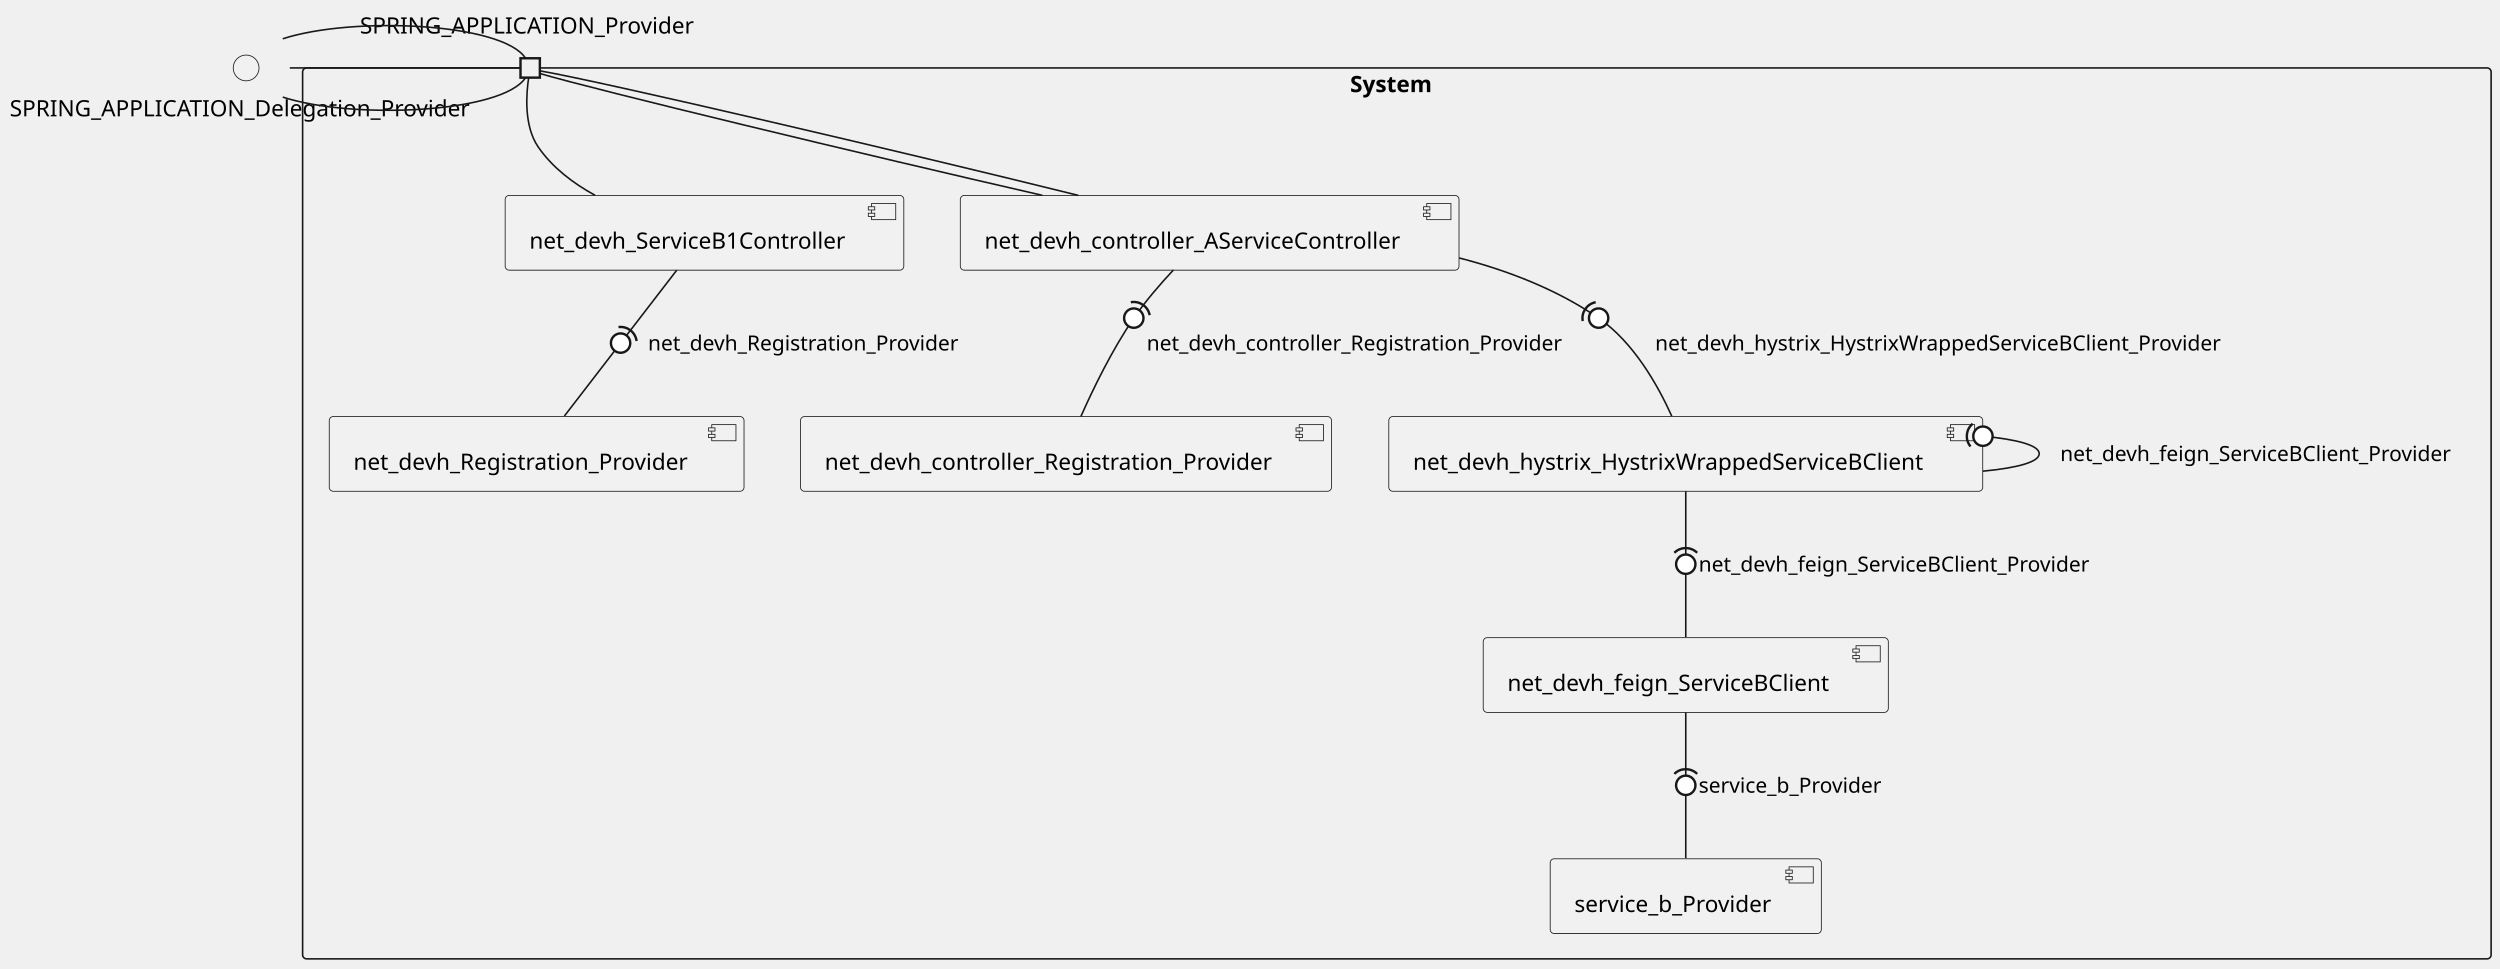
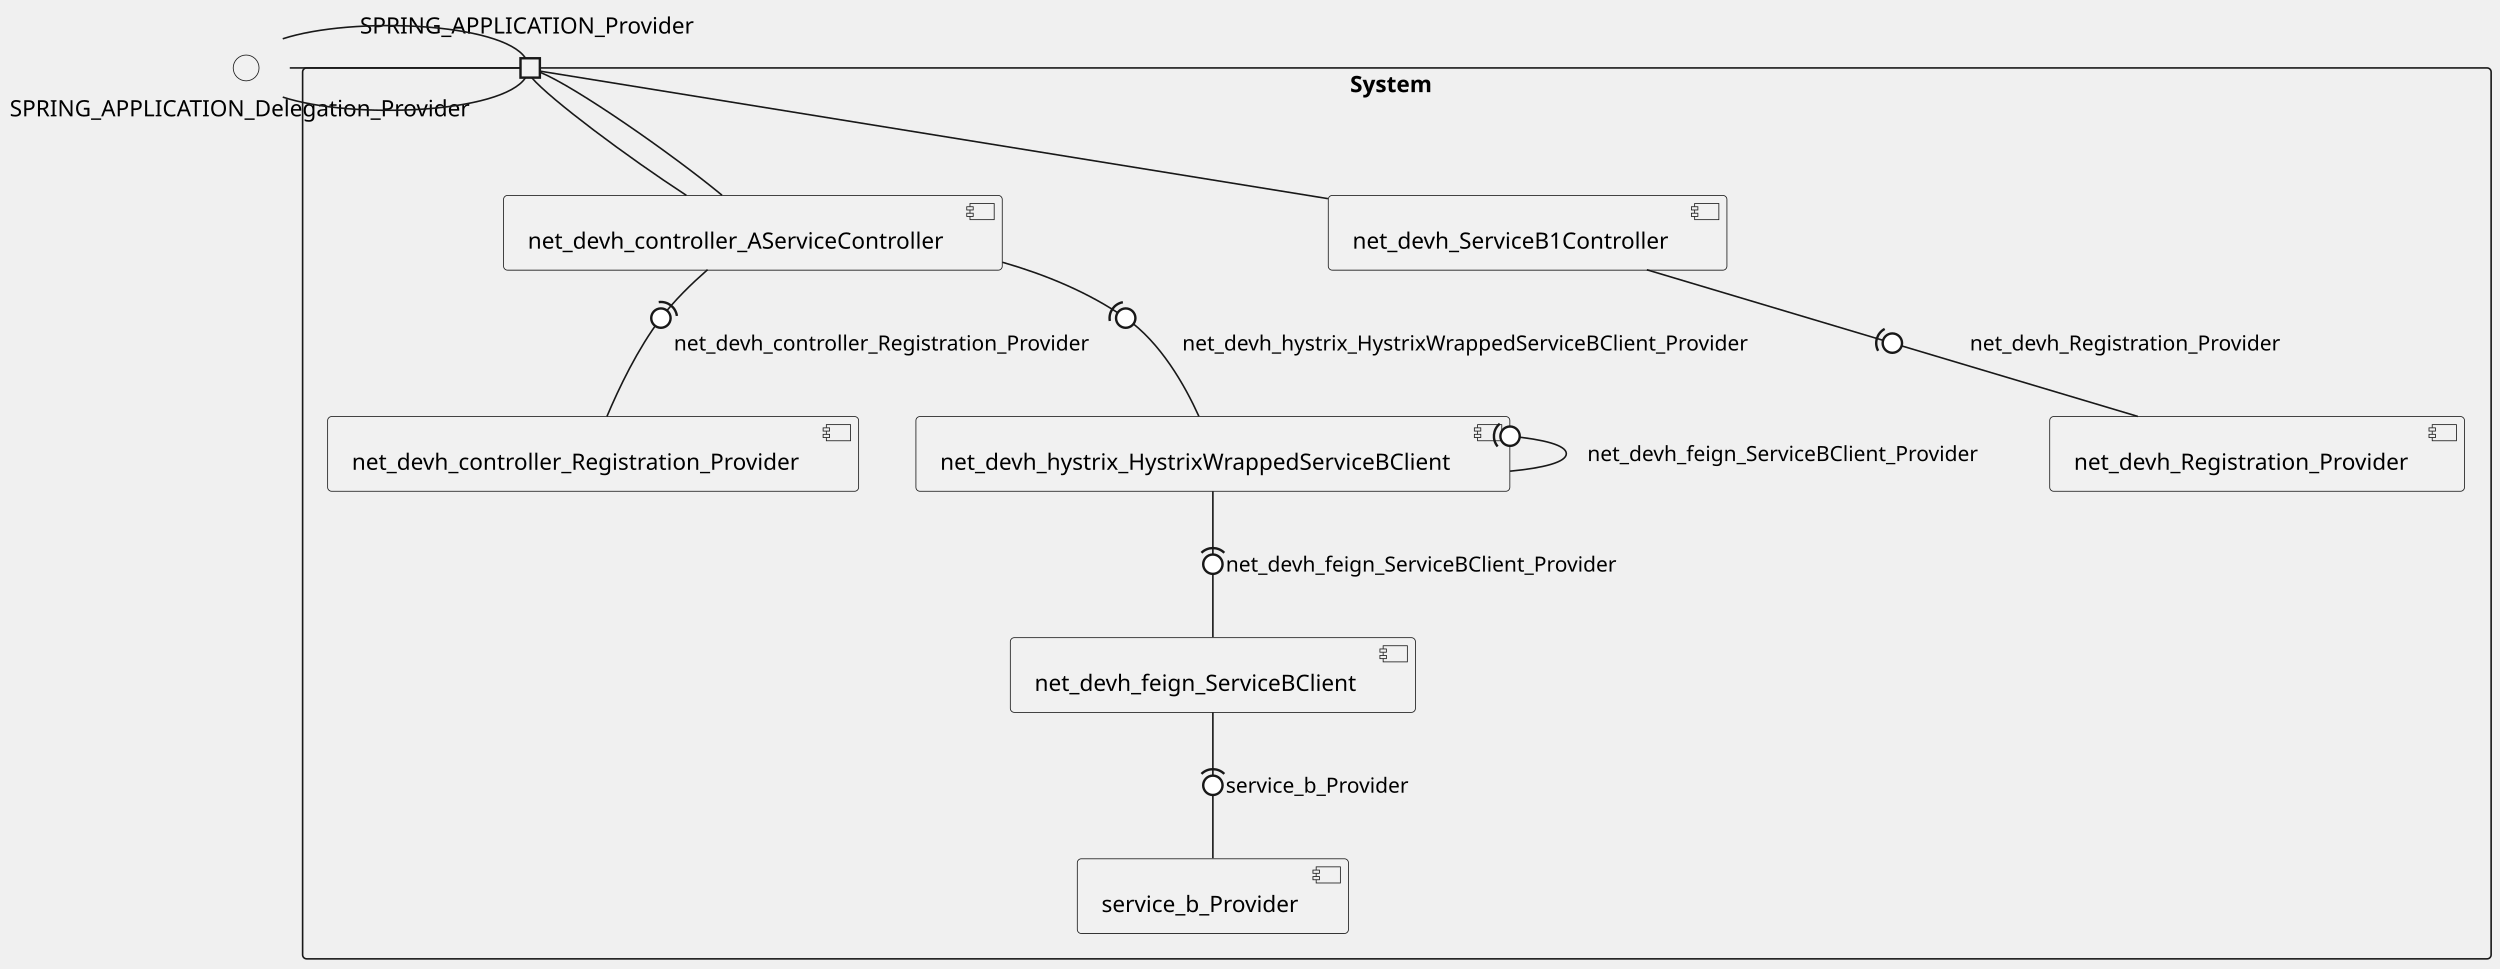
<svg xmlns="http://www.w3.org/2000/svg" xmlns:xlink="http://www.w3.org/1999/xlink" contentStyleType="text/css" height="600px" preserveAspectRatio="none" style="width:1549px;height:600px;background:#FFFFFF;" version="1.1" viewBox="0 0 1549 600" width="1549px" zoomAndPan="magnify">
  <defs />
  <g>
    <g id="cluster_System">
      <rect fill="none" height="552" rx="2.5" ry="2.5" style="stroke:#181818;stroke-width:1.0;" width="1356" x="187.5" y="42.099" />
      <text fill="#000000" font-family="sans-serif" font-size="14" font-weight="bold" lengthAdjust="spacing" textLength="58" x="836.5" y="57.094">System</text>
    </g>
    <g id="elem_net_devh_Registration_Provider">
-       <a href="yidongnan-spring-cloud-netflix-example.repository#_nSMZlNK5Ee6bRtTph4eZ7Q" target="_top" title="yidongnan-spring-cloud-netflix-example.repository#_nSMZlNK5Ee6bRtTph4eZ7Q" xlink:actuate="onRequest" xlink:href="yidongnan-spring-cloud-netflix-example.repository#_nSMZlNK5Ee6bRtTph4eZ7Q" xlink:show="new" xlink:title="yidongnan-spring-cloud-netflix-example.repository#_nSMZlNK5Ee6bRtTph4eZ7Q" xlink:type="simple">
-         <rect fill="#F1F1F1" height="46.297" rx="2.5" ry="2.5" style="stroke:#181818;stroke-width:0.5;" width="257" x="204" y="258.099" />
-         <rect fill="#F1F1F1" height="10" style="stroke:#181818;stroke-width:0.5;" width="15" x="441" y="263.099" />
-         <rect fill="#F1F1F1" height="2" style="stroke:#181818;stroke-width:0.5;" width="4" x="439" y="265.099" />
-         <rect fill="#F1F1F1" height="2" style="stroke:#181818;stroke-width:0.5;" width="4" x="439" y="269.099" />
-         <text fill="#000000" font-family="sans-serif" font-size="14" lengthAdjust="spacing" textLength="217" x="219" y="291.094">net_devh_Registration_Provider</text>
+       <a href="yidongnan-spring-cloud-netflix-example.repository#_Pc8z-NODEe6E46PLtUHnnQ" target="_top" title="yidongnan-spring-cloud-netflix-example.repository#_Pc8z-NODEe6E46PLtUHnnQ" xlink:actuate="onRequest" xlink:href="yidongnan-spring-cloud-netflix-example.repository#_Pc8z-NODEe6E46PLtUHnnQ" xlink:show="new" xlink:title="yidongnan-spring-cloud-netflix-example.repository#_Pc8z-NODEe6E46PLtUHnnQ" xlink:type="simple">
+         <rect fill="#F1F1F1" height="46.297" rx="2.5" ry="2.5" style="stroke:#181818;stroke-width:0.5;" width="257" x="1270" y="258.099" />
+         <rect fill="#F1F1F1" height="10" style="stroke:#181818;stroke-width:0.5;" width="15" x="1507" y="263.099" />
+         <rect fill="#F1F1F1" height="2" style="stroke:#181818;stroke-width:0.5;" width="4" x="1505" y="265.099" />
+         <rect fill="#F1F1F1" height="2" style="stroke:#181818;stroke-width:0.5;" width="4" x="1505" y="269.099" />
+         <text fill="#000000" font-family="sans-serif" font-size="14" lengthAdjust="spacing" textLength="217" x="1285" y="291.094">net_devh_Registration_Provider</text>
      </a>
    </g>
    <g id="elem_net_devh_ServiceB1Controller">
-       <a href="yidongnan-spring-cloud-netflix-example.repository#_nSMZlNK5Ee6bRtTph4eZ7Q" target="_top" title="yidongnan-spring-cloud-netflix-example.repository#_nSMZlNK5Ee6bRtTph4eZ7Q" xlink:actuate="onRequest" xlink:href="yidongnan-spring-cloud-netflix-example.repository#_nSMZlNK5Ee6bRtTph4eZ7Q" xlink:show="new" xlink:title="yidongnan-spring-cloud-netflix-example.repository#_nSMZlNK5Ee6bRtTph4eZ7Q" xlink:type="simple">
-         <rect fill="#F1F1F1" height="46.297" rx="2.5" ry="2.5" style="stroke:#181818;stroke-width:0.5;" width="247" x="313" y="121.099" />
-         <rect fill="#F1F1F1" height="10" style="stroke:#181818;stroke-width:0.5;" width="15" x="540" y="126.099" />
-         <rect fill="#F1F1F1" height="2" style="stroke:#181818;stroke-width:0.5;" width="4" x="538" y="128.099" />
-         <rect fill="#F1F1F1" height="2" style="stroke:#181818;stroke-width:0.5;" width="4" x="538" y="132.099" />
-         <text fill="#000000" font-family="sans-serif" font-size="14" lengthAdjust="spacing" textLength="207" x="328" y="154.094">net_devh_ServiceB1Controller</text>
+       <a href="yidongnan-spring-cloud-netflix-example.repository#_Pc8z-NODEe6E46PLtUHnnQ" target="_top" title="yidongnan-spring-cloud-netflix-example.repository#_Pc8z-NODEe6E46PLtUHnnQ" xlink:actuate="onRequest" xlink:href="yidongnan-spring-cloud-netflix-example.repository#_Pc8z-NODEe6E46PLtUHnnQ" xlink:show="new" xlink:title="yidongnan-spring-cloud-netflix-example.repository#_Pc8z-NODEe6E46PLtUHnnQ" xlink:type="simple">
+         <rect fill="#F1F1F1" height="46.297" rx="2.5" ry="2.5" style="stroke:#181818;stroke-width:0.5;" width="247" x="823" y="121.099" />
+         <rect fill="#F1F1F1" height="10" style="stroke:#181818;stroke-width:0.5;" width="15" x="1050" y="126.099" />
+         <rect fill="#F1F1F1" height="2" style="stroke:#181818;stroke-width:0.5;" width="4" x="1048" y="128.099" />
+         <rect fill="#F1F1F1" height="2" style="stroke:#181818;stroke-width:0.5;" width="4" x="1048" y="132.099" />
+         <text fill="#000000" font-family="sans-serif" font-size="14" lengthAdjust="spacing" textLength="207" x="838" y="154.094">net_devh_ServiceB1Controller</text>
      </a>
    </g>
    <g id="elem_net_devh_controller_AServiceController">
-       <a href="yidongnan-spring-cloud-netflix-example.repository#_nSMZlNK5Ee6bRtTph4eZ7Q" target="_top" title="yidongnan-spring-cloud-netflix-example.repository#_nSMZlNK5Ee6bRtTph4eZ7Q" xlink:actuate="onRequest" xlink:href="yidongnan-spring-cloud-netflix-example.repository#_nSMZlNK5Ee6bRtTph4eZ7Q" xlink:show="new" xlink:title="yidongnan-spring-cloud-netflix-example.repository#_nSMZlNK5Ee6bRtTph4eZ7Q" xlink:type="simple">
-         <rect fill="#F1F1F1" height="46.297" rx="2.5" ry="2.5" style="stroke:#181818;stroke-width:0.5;" width="309" x="595" y="121.099" />
-         <rect fill="#F1F1F1" height="10" style="stroke:#181818;stroke-width:0.5;" width="15" x="884" y="126.099" />
-         <rect fill="#F1F1F1" height="2" style="stroke:#181818;stroke-width:0.5;" width="4" x="882" y="128.099" />
-         <rect fill="#F1F1F1" height="2" style="stroke:#181818;stroke-width:0.5;" width="4" x="882" y="132.099" />
-         <text fill="#000000" font-family="sans-serif" font-size="14" lengthAdjust="spacing" textLength="269" x="610" y="154.094">net_devh_controller_AServiceController</text>
+       <a href="yidongnan-spring-cloud-netflix-example.repository#_Pc8z-NODEe6E46PLtUHnnQ" target="_top" title="yidongnan-spring-cloud-netflix-example.repository#_Pc8z-NODEe6E46PLtUHnnQ" xlink:actuate="onRequest" xlink:href="yidongnan-spring-cloud-netflix-example.repository#_Pc8z-NODEe6E46PLtUHnnQ" xlink:show="new" xlink:title="yidongnan-spring-cloud-netflix-example.repository#_Pc8z-NODEe6E46PLtUHnnQ" xlink:type="simple">
+         <rect fill="#F1F1F1" height="46.297" rx="2.5" ry="2.5" style="stroke:#181818;stroke-width:0.5;" width="309" x="312" y="121.099" />
+         <rect fill="#F1F1F1" height="10" style="stroke:#181818;stroke-width:0.5;" width="15" x="601" y="126.099" />
+         <rect fill="#F1F1F1" height="2" style="stroke:#181818;stroke-width:0.5;" width="4" x="599" y="128.099" />
+         <rect fill="#F1F1F1" height="2" style="stroke:#181818;stroke-width:0.5;" width="4" x="599" y="132.099" />
+         <text fill="#000000" font-family="sans-serif" font-size="14" lengthAdjust="spacing" textLength="269" x="327" y="154.094">net_devh_controller_AServiceController</text>
      </a>
    </g>
    <g id="elem_net_devh_controller_Registration_Provider">
-       <a href="yidongnan-spring-cloud-netflix-example.repository#_nSMZlNK5Ee6bRtTph4eZ7Q" target="_top" title="yidongnan-spring-cloud-netflix-example.repository#_nSMZlNK5Ee6bRtTph4eZ7Q" xlink:actuate="onRequest" xlink:href="yidongnan-spring-cloud-netflix-example.repository#_nSMZlNK5Ee6bRtTph4eZ7Q" xlink:show="new" xlink:title="yidongnan-spring-cloud-netflix-example.repository#_nSMZlNK5Ee6bRtTph4eZ7Q" xlink:type="simple">
-         <rect fill="#F1F1F1" height="46.297" rx="2.5" ry="2.5" style="stroke:#181818;stroke-width:0.5;" width="329" x="496" y="258.099" />
-         <rect fill="#F1F1F1" height="10" style="stroke:#181818;stroke-width:0.5;" width="15" x="805" y="263.099" />
-         <rect fill="#F1F1F1" height="2" style="stroke:#181818;stroke-width:0.5;" width="4" x="803" y="265.099" />
-         <rect fill="#F1F1F1" height="2" style="stroke:#181818;stroke-width:0.5;" width="4" x="803" y="269.099" />
-         <text fill="#000000" font-family="sans-serif" font-size="14" lengthAdjust="spacing" textLength="289" x="511" y="291.094">net_devh_controller_Registration_Provider</text>
+       <a href="yidongnan-spring-cloud-netflix-example.repository#_Pc8z-NODEe6E46PLtUHnnQ" target="_top" title="yidongnan-spring-cloud-netflix-example.repository#_Pc8z-NODEe6E46PLtUHnnQ" xlink:actuate="onRequest" xlink:href="yidongnan-spring-cloud-netflix-example.repository#_Pc8z-NODEe6E46PLtUHnnQ" xlink:show="new" xlink:title="yidongnan-spring-cloud-netflix-example.repository#_Pc8z-NODEe6E46PLtUHnnQ" xlink:type="simple">
+         <rect fill="#F1F1F1" height="46.297" rx="2.5" ry="2.5" style="stroke:#181818;stroke-width:0.5;" width="329" x="203" y="258.099" />
+         <rect fill="#F1F1F1" height="10" style="stroke:#181818;stroke-width:0.5;" width="15" x="512" y="263.099" />
+         <rect fill="#F1F1F1" height="2" style="stroke:#181818;stroke-width:0.5;" width="4" x="510" y="265.099" />
+         <rect fill="#F1F1F1" height="2" style="stroke:#181818;stroke-width:0.5;" width="4" x="510" y="269.099" />
+         <text fill="#000000" font-family="sans-serif" font-size="14" lengthAdjust="spacing" textLength="289" x="218" y="291.094">net_devh_controller_Registration_Provider</text>
      </a>
    </g>
    <g id="elem_net_devh_feign_ServiceBClient">
-       <a href="yidongnan-spring-cloud-netflix-example.repository#_nSMZlNK5Ee6bRtTph4eZ7Q" target="_top" title="yidongnan-spring-cloud-netflix-example.repository#_nSMZlNK5Ee6bRtTph4eZ7Q" xlink:actuate="onRequest" xlink:href="yidongnan-spring-cloud-netflix-example.repository#_nSMZlNK5Ee6bRtTph4eZ7Q" xlink:show="new" xlink:title="yidongnan-spring-cloud-netflix-example.repository#_nSMZlNK5Ee6bRtTph4eZ7Q" xlink:type="simple">
-         <rect fill="#F1F1F1" height="46.297" rx="2.5" ry="2.5" style="stroke:#181818;stroke-width:0.5;" width="251" x="919" y="395.099" />
-         <rect fill="#F1F1F1" height="10" style="stroke:#181818;stroke-width:0.5;" width="15" x="1150" y="400.099" />
-         <rect fill="#F1F1F1" height="2" style="stroke:#181818;stroke-width:0.5;" width="4" x="1148" y="402.099" />
-         <rect fill="#F1F1F1" height="2" style="stroke:#181818;stroke-width:0.5;" width="4" x="1148" y="406.099" />
-         <text fill="#000000" font-family="sans-serif" font-size="14" lengthAdjust="spacing" textLength="211" x="934" y="428.094">net_devh_feign_ServiceBClient</text>
+       <a href="yidongnan-spring-cloud-netflix-example.repository#_Pc8z-NODEe6E46PLtUHnnQ" target="_top" title="yidongnan-spring-cloud-netflix-example.repository#_Pc8z-NODEe6E46PLtUHnnQ" xlink:actuate="onRequest" xlink:href="yidongnan-spring-cloud-netflix-example.repository#_Pc8z-NODEe6E46PLtUHnnQ" xlink:show="new" xlink:title="yidongnan-spring-cloud-netflix-example.repository#_Pc8z-NODEe6E46PLtUHnnQ" xlink:type="simple">
+         <rect fill="#F1F1F1" height="46.297" rx="2.5" ry="2.5" style="stroke:#181818;stroke-width:0.5;" width="251" x="626" y="395.099" />
+         <rect fill="#F1F1F1" height="10" style="stroke:#181818;stroke-width:0.5;" width="15" x="857" y="400.099" />
+         <rect fill="#F1F1F1" height="2" style="stroke:#181818;stroke-width:0.5;" width="4" x="855" y="402.099" />
+         <rect fill="#F1F1F1" height="2" style="stroke:#181818;stroke-width:0.5;" width="4" x="855" y="406.099" />
+         <text fill="#000000" font-family="sans-serif" font-size="14" lengthAdjust="spacing" textLength="211" x="641" y="428.094">net_devh_feign_ServiceBClient</text>
      </a>
    </g>
    <g id="elem_net_devh_hystrix_HystrixWrappedServiceBClient">
-       <a href="yidongnan-spring-cloud-netflix-example.repository#_nSMZlNK5Ee6bRtTph4eZ7Q" target="_top" title="yidongnan-spring-cloud-netflix-example.repository#_nSMZlNK5Ee6bRtTph4eZ7Q" xlink:actuate="onRequest" xlink:href="yidongnan-spring-cloud-netflix-example.repository#_nSMZlNK5Ee6bRtTph4eZ7Q" xlink:show="new" xlink:title="yidongnan-spring-cloud-netflix-example.repository#_nSMZlNK5Ee6bRtTph4eZ7Q" xlink:type="simple">
-         <rect fill="#F1F1F1" height="46.297" rx="2.5" ry="2.5" style="stroke:#181818;stroke-width:0.5;" width="368" x="860.5" y="258.099" />
-         <rect fill="#F1F1F1" height="10" style="stroke:#181818;stroke-width:0.5;" width="15" x="1208.5" y="263.099" />
-         <rect fill="#F1F1F1" height="2" style="stroke:#181818;stroke-width:0.5;" width="4" x="1206.5" y="265.099" />
-         <rect fill="#F1F1F1" height="2" style="stroke:#181818;stroke-width:0.5;" width="4" x="1206.5" y="269.099" />
-         <text fill="#000000" font-family="sans-serif" font-size="14" lengthAdjust="spacing" textLength="328" x="875.5" y="291.094">net_devh_hystrix_HystrixWrappedServiceBClient</text>
+       <a href="yidongnan-spring-cloud-netflix-example.repository#_Pc8z-NODEe6E46PLtUHnnQ" target="_top" title="yidongnan-spring-cloud-netflix-example.repository#_Pc8z-NODEe6E46PLtUHnnQ" xlink:actuate="onRequest" xlink:href="yidongnan-spring-cloud-netflix-example.repository#_Pc8z-NODEe6E46PLtUHnnQ" xlink:show="new" xlink:title="yidongnan-spring-cloud-netflix-example.repository#_Pc8z-NODEe6E46PLtUHnnQ" xlink:type="simple">
+         <rect fill="#F1F1F1" height="46.297" rx="2.5" ry="2.5" style="stroke:#181818;stroke-width:0.5;" width="368" x="567.5" y="258.099" />
+         <rect fill="#F1F1F1" height="10" style="stroke:#181818;stroke-width:0.5;" width="15" x="915.5" y="263.099" />
+         <rect fill="#F1F1F1" height="2" style="stroke:#181818;stroke-width:0.5;" width="4" x="913.5" y="265.099" />
+         <rect fill="#F1F1F1" height="2" style="stroke:#181818;stroke-width:0.5;" width="4" x="913.5" y="269.099" />
+         <text fill="#000000" font-family="sans-serif" font-size="14" lengthAdjust="spacing" textLength="328" x="582.5" y="291.094">net_devh_hystrix_HystrixWrappedServiceBClient</text>
      </a>
    </g>
    <g id="elem_service_b_Provider">
-       <a href="yidongnan-spring-cloud-netflix-example.repository#_nSMZlNK5Ee6bRtTph4eZ7Q" target="_top" title="yidongnan-spring-cloud-netflix-example.repository#_nSMZlNK5Ee6bRtTph4eZ7Q" xlink:actuate="onRequest" xlink:href="yidongnan-spring-cloud-netflix-example.repository#_nSMZlNK5Ee6bRtTph4eZ7Q" xlink:show="new" xlink:title="yidongnan-spring-cloud-netflix-example.repository#_nSMZlNK5Ee6bRtTph4eZ7Q" xlink:type="simple">
-         <rect fill="#F1F1F1" height="46.297" rx="2.5" ry="2.5" style="stroke:#181818;stroke-width:0.5;" width="168" x="960.5" y="532.099" />
-         <rect fill="#F1F1F1" height="10" style="stroke:#181818;stroke-width:0.5;" width="15" x="1108.5" y="537.099" />
-         <rect fill="#F1F1F1" height="2" style="stroke:#181818;stroke-width:0.5;" width="4" x="1106.5" y="539.099" />
-         <rect fill="#F1F1F1" height="2" style="stroke:#181818;stroke-width:0.5;" width="4" x="1106.5" y="543.099" />
-         <text fill="#000000" font-family="sans-serif" font-size="14" lengthAdjust="spacing" textLength="128" x="975.5" y="565.094">service_b_Provider</text>
+       <a href="yidongnan-spring-cloud-netflix-example.repository#_Pc8z-NODEe6E46PLtUHnnQ" target="_top" title="yidongnan-spring-cloud-netflix-example.repository#_Pc8z-NODEe6E46PLtUHnnQ" xlink:actuate="onRequest" xlink:href="yidongnan-spring-cloud-netflix-example.repository#_Pc8z-NODEe6E46PLtUHnnQ" xlink:show="new" xlink:title="yidongnan-spring-cloud-netflix-example.repository#_Pc8z-NODEe6E46PLtUHnnQ" xlink:type="simple">
+         <rect fill="#F1F1F1" height="46.297" rx="2.5" ry="2.5" style="stroke:#181818;stroke-width:0.5;" width="168" x="667.5" y="532.099" />
+         <rect fill="#F1F1F1" height="10" style="stroke:#181818;stroke-width:0.5;" width="15" x="815.5" y="537.099" />
+         <rect fill="#F1F1F1" height="2" style="stroke:#181818;stroke-width:0.5;" width="4" x="813.5" y="539.099" />
+         <rect fill="#F1F1F1" height="2" style="stroke:#181818;stroke-width:0.5;" width="4" x="813.5" y="543.099" />
+         <text fill="#000000" font-family="sans-serif" font-size="14" lengthAdjust="spacing" textLength="128" x="682.5" y="565.094">service_b_Provider</text>
      </a>
    </g>
    <text fill="#000000" font-family="sans-serif" font-size="14" lengthAdjust="spacing" textLength="211" x="223" y="20.797">SPRING_APPLICATION_Provider</text>
    <rect fill="#F1F1F1" height="12" style="stroke:#181818;stroke-width:1.5;" width="12" x="322.5" y="36.099" />
    <g id="elem_SPRING_APPLICATION_Delegation_Provider">
      <ellipse cx="152.5" cy="42.099" fill="#F1F1F1" rx="8" ry="8" style="stroke:#181818;stroke-width:0.5;" />
      <text fill="#000000" font-family="sans-serif" font-size="14" lengthAdjust="spacing" textLength="293" x="6" y="72.094">SPRING_APPLICATION_Delegation_Provider</text>
    </g>
    <g id="link_SPRING_APPLICATION_Delegation_Provider_SPRING_APPLICATION_Provider">
      <path d="M175.19,60.159 C218.19,74.199 311.35,70.189 325.64,48.099 " fill="none" id="SPRING_APPLICATION_Delegation_Provider-SPRING_APPLICATION_Provider" style="stroke:#181818;stroke-width:1.0;" />
    </g>
    <g id="link_SPRING_APPLICATION_Delegation_Provider_SPRING_APPLICATION_Provider">
      <path d="M179.55,42.099 C221.45,42.099 301.27,42.099 322.31,42.099 " fill="none" id="SPRING_APPLICATION_Delegation_Provider-SPRING_APPLICATION_Provider-1" style="stroke:#181818;stroke-width:1.0;" />
    </g>
    <g id="link_SPRING_APPLICATION_Delegation_Provider_SPRING_APPLICATION_Provider">
      <path d="M175.19,24.039 C218.19,9.999 311.35,14.009 325.64,36.099 " fill="none" id="SPRING_APPLICATION_Delegation_Provider-SPRING_APPLICATION_Provider-2" style="stroke:#181818;stroke-width:1.0;" />
    </g>
-     <g id="link_SPRING_APPLICATION_Provider_net_devh_controller_AServiceController">
-       <path d="M334.57,45.569 C369.36,55.809 534.58,95.569 645.89,121.049 " fill="none" id="SPRING_APPLICATION_Provider-net_devh_controller_AServiceController" style="stroke:#181818;stroke-width:1.0;" />
+     <g id="link_SPRING_APPLICATION_Provider_net_devh_ServiceB1Controller">
+       <path d="M334.62,44.089 C379.21,51.309 657.24,96.289 822.78,123.079 " fill="none" id="SPRING_APPLICATION_Provider-net_devh_ServiceB1Controller" style="stroke:#181818;stroke-width:1.0;" />
    </g>
    <g id="link_SPRING_APPLICATION_Provider_net_devh_controller_AServiceController">
-       <path d="M334.59,43.899 C372.03,50.339 558.13,93.849 668.16,121.069 " fill="none" id="SPRING_APPLICATION_Provider-net_devh_controller_AServiceController-1" style="stroke:#181818;stroke-width:1.0;" />
+       <path d="M329.51,48.199 C340.83,61.409 388.9,97.389 425.3,121.059 " fill="none" id="SPRING_APPLICATION_Provider-net_devh_controller_AServiceController" style="stroke:#181818;stroke-width:1.0;" />
    </g>
-     <g id="link_SPRING_APPLICATION_Provider_net_devh_ServiceB1Controller">
-       <path d="M327.57,48.119 C326.12,57.479 324.37,77.859 333.5,91.099 C342.25,103.799 355.06,113.559 368.69,121.009 " fill="none" id="SPRING_APPLICATION_Provider-net_devh_ServiceB1Controller" style="stroke:#181818;stroke-width:1.0;" />
+     <g id="link_SPRING_APPLICATION_Provider_net_devh_controller_AServiceController">
+       <path d="M334.78,44.839 C356.44,53.729 415.64,94.809 447.37,120.959 " fill="none" id="SPRING_APPLICATION_Provider-net_devh_controller_AServiceController-1" style="stroke:#181818;stroke-width:1.0;" />
    </g>
    <g id="link_net_devh_ServiceB1Controller_net_devh_Registration_Provider">
-       <path d="M419.33,167.389 C400.06,192.409 368.98,232.749 349.7,257.769 " fill="none" id="net_devh_ServiceB1Controller-net_devh_Registration_Provider" style="stroke:#181818;stroke-width:1.0;" />
-       <text fill="#000000" font-family="sans-serif" font-size="13" lengthAdjust="spacing" textLength="201" x="401.5" y="217.166">net_devh_Registration_Provider</text>
-       <path d="M394.436,211.293 A10,10 0 0 0 383.233 202.662" fill="none" style="stroke:#181818;stroke-width:1.5;" />
-       <ellipse cx="384.519" cy="212.579" fill="#FFFFFF" rx="6" ry="6" style="stroke:#181818;stroke-width:1.5;" />
+       <path d="M1020.38,167.169 C1104.36,192.249 1240.64,232.949 1324.62,258.029 " fill="none" id="net_devh_ServiceB1Controller-net_devh_Registration_Provider" style="stroke:#181818;stroke-width:1.0;" />
+       <text fill="#000000" font-family="sans-serif" font-size="13" lengthAdjust="spacing" textLength="201" x="1220.5" y="217.166">net_devh_Registration_Provider</text>
+       <path d="M1167.748,203.8 A10,10 0 0 0 1163.701 217.351" fill="none" style="stroke:#181818;stroke-width:1.5;" />
+       <ellipse cx="1172.5" cy="212.599" fill="#FFFFFF" rx="6" ry="6" style="stroke:#181818;stroke-width:1.5;" />
    </g>
    <g id="link_net_devh_controller_AServiceController_net_devh_controller_Registration_Provider">
-       <path d="M727.04,167.289 C718.76,176.129 709.66,186.669 702.5,197.099 C689.15,216.539 677.37,240.799 669.71,258.059 " fill="none" id="net_devh_controller_AServiceController-net_devh_controller_Registration_Provider" style="stroke:#181818;stroke-width:1.0;" />
-       <text fill="#000000" font-family="sans-serif" font-size="13" lengthAdjust="spacing" textLength="268" x="710.5" y="217.166">net_devh_controller_Registration_Provider</text>
-       <path d="M712.332,195.271 A10,10 0 0 0 700.672 187.267" fill="none" style="stroke:#181818;stroke-width:1.5;" />
-       <ellipse cx="702.5" cy="197.099" fill="#FFFFFF" rx="6" ry="6" style="stroke:#181818;stroke-width:1.5;" />
+       <path d="M438.41,167.099 C428.5,175.759 417.77,186.219 409.5,197.099 C395.14,215.999 383.42,240.559 376.05,258.049 " fill="none" id="net_devh_controller_AServiceController-net_devh_controller_Registration_Provider" style="stroke:#181818;stroke-width:1.0;" />
+       <text fill="#000000" font-family="sans-serif" font-size="13" lengthAdjust="spacing" textLength="268" x="417.5" y="217.166">net_devh_controller_Registration_Provider</text>
+       <path d="M419.408,195.748 A10,10 0 0 0 408.15 187.19" fill="none" style="stroke:#181818;stroke-width:1.5;" />
+       <ellipse cx="409.5" cy="197.099" fill="#FFFFFF" rx="6" ry="6" style="stroke:#181818;stroke-width:1.5;" />
    </g>
    <g id="link_net_devh_hystrix_HystrixWrappedServiceBClient_net_devh_feign_ServiceBClient">
-       <path d="M1044.5,304.389 C1044.5,329.409 1044.5,369.749 1044.5,394.769 " fill="none" id="net_devh_hystrix_HystrixWrappedServiceBClient-net_devh_feign_ServiceBClient" style="stroke:#181818;stroke-width:1.0;" />
-       <text fill="#000000" font-family="sans-serif" font-size="13" lengthAdjust="spacing" textLength="255" x="1052.5" y="354.166">net_devh_feign_ServiceBClient_Provider</text>
-       <path d="M1051.571,342.508 A10,10 0 0 0 1037.429 342.508" fill="none" style="stroke:#181818;stroke-width:1.5;" />
-       <ellipse cx="1044.5" cy="349.579" fill="#FFFFFF" rx="6" ry="6" style="stroke:#181818;stroke-width:1.5;" />
+       <path d="M751.5,304.389 C751.5,329.409 751.5,369.749 751.5,394.769 " fill="none" id="net_devh_hystrix_HystrixWrappedServiceBClient-net_devh_feign_ServiceBClient" style="stroke:#181818;stroke-width:1.0;" />
+       <text fill="#000000" font-family="sans-serif" font-size="13" lengthAdjust="spacing" textLength="255" x="759.5" y="354.166">net_devh_feign_ServiceBClient_Provider</text>
+       <path d="M758.571,342.508 A10,10 0 0 0 744.429 342.508" fill="none" style="stroke:#181818;stroke-width:1.5;" />
+       <ellipse cx="751.5" cy="349.579" fill="#FFFFFF" rx="6" ry="6" style="stroke:#181818;stroke-width:1.5;" />
    </g>
    <g id="link_net_devh_hystrix_HystrixWrappedServiceBClient_net_devh_hystrix_HystrixWrappedServiceBClient">
-       <path d="M1228.63,270.259 C1249.77,272.269 1263.5,275.889 1263.5,281.099 C1263.5,286.309 1249.77,289.929 1228.63,291.939 " fill="none" id="net_devh_hystrix_HystrixWrappedServiceBClient-net_devh_hystrix_HystrixWrappedServiceBClient" style="stroke:#181818;stroke-width:1.0;" />
-       <text fill="#000000" font-family="sans-serif" font-size="13" lengthAdjust="spacing" textLength="255" x="1276.5" y="285.666">net_devh_feign_ServiceBClient_Provider</text>
-       <path d="M1222.26,262.55 A10,10 0 0 0 1220.921 276.629" fill="none" style="stroke:#181818;stroke-width:1.5;" />
-       <ellipse cx="1228.63" cy="270.259" fill="#FFFFFF" rx="6" ry="6" style="stroke:#181818;stroke-width:1.5;" />
+       <path d="M935.63,270.259 C956.77,272.269 970.5,275.889 970.5,281.099 C970.5,286.309 956.77,289.929 935.63,291.939 " fill="none" id="net_devh_hystrix_HystrixWrappedServiceBClient-net_devh_hystrix_HystrixWrappedServiceBClient" style="stroke:#181818;stroke-width:1.0;" />
+       <text fill="#000000" font-family="sans-serif" font-size="13" lengthAdjust="spacing" textLength="255" x="983.5" y="285.666">net_devh_feign_ServiceBClient_Provider</text>
+       <path d="M929.26,262.55 A10,10 0 0 0 927.921 276.629" fill="none" style="stroke:#181818;stroke-width:1.5;" />
+       <ellipse cx="935.63" cy="270.259" fill="#FFFFFF" rx="6" ry="6" style="stroke:#181818;stroke-width:1.5;" />
    </g>
    <g id="link_net_devh_controller_AServiceController_net_devh_hystrix_HystrixWrappedServiceBClient">
-       <path d="M904.07,159.809 C934.54,167.689 964.95,179.489 990.5,197.099 C1012.16,212.019 1027.22,238.749 1035.83,257.849 " fill="none" id="net_devh_controller_AServiceController-net_devh_hystrix_HystrixWrappedServiceBClient" style="stroke:#181818;stroke-width:1.0;" />
-       <text fill="#000000" font-family="sans-serif" font-size="13" lengthAdjust="spacing" textLength="366" x="1025.5" y="217.166">net_devh_hystrix_HystrixWrappedServiceBClient_Provider</text>
-       <path d="M988.691,187.264 A10,10 0 0 0 980.665 198.908" fill="none" style="stroke:#181818;stroke-width:1.5;" />
-       <ellipse cx="990.5" cy="197.099" fill="#FFFFFF" rx="6" ry="6" style="stroke:#181818;stroke-width:1.5;" />
+       <path d="M621.04,162.479 C648.09,170.229 674.8,181.319 697.5,197.099 C719.09,212.119 734.16,238.829 742.8,257.899 " fill="none" id="net_devh_controller_AServiceController-net_devh_hystrix_HystrixWrappedServiceBClient" style="stroke:#181818;stroke-width:1.0;" />
+       <text fill="#000000" font-family="sans-serif" font-size="13" lengthAdjust="spacing" textLength="366" x="732.5" y="217.166">net_devh_hystrix_HystrixWrappedServiceBClient_Provider</text>
+       <path d="M695.73,187.256 A10,10 0 0 0 687.658 198.869" fill="none" style="stroke:#181818;stroke-width:1.5;" />
+       <ellipse cx="697.5" cy="197.099" fill="#FFFFFF" rx="6" ry="6" style="stroke:#181818;stroke-width:1.5;" />
    </g>
    <g id="link_net_devh_feign_ServiceBClient_service_b_Provider">
-       <path d="M1044.5,441.389 C1044.5,466.409 1044.5,506.749 1044.5,531.769 " fill="none" id="net_devh_feign_ServiceBClient-service_b_Provider" style="stroke:#181818;stroke-width:1.0;" />
-       <text fill="#000000" font-family="sans-serif" font-size="13" lengthAdjust="spacing" textLength="119" x="1052.5" y="491.166">service_b_Provider</text>
-       <path d="M1051.571,479.508 A10,10 0 0 0 1037.429 479.508" fill="none" style="stroke:#181818;stroke-width:1.5;" />
-       <ellipse cx="1044.5" cy="486.579" fill="#FFFFFF" rx="6" ry="6" style="stroke:#181818;stroke-width:1.5;" />
+       <path d="M751.5,441.389 C751.5,466.409 751.5,506.749 751.5,531.769 " fill="none" id="net_devh_feign_ServiceBClient-service_b_Provider" style="stroke:#181818;stroke-width:1.0;" />
+       <text fill="#000000" font-family="sans-serif" font-size="13" lengthAdjust="spacing" textLength="119" x="759.5" y="491.166">service_b_Provider</text>
+       <path d="M758.571,479.508 A10,10 0 0 0 744.429 479.508" fill="none" style="stroke:#181818;stroke-width:1.5;" />
+       <ellipse cx="751.5" cy="486.579" fill="#FFFFFF" rx="6" ry="6" style="stroke:#181818;stroke-width:1.5;" />
    </g>
  </g>
</svg>
